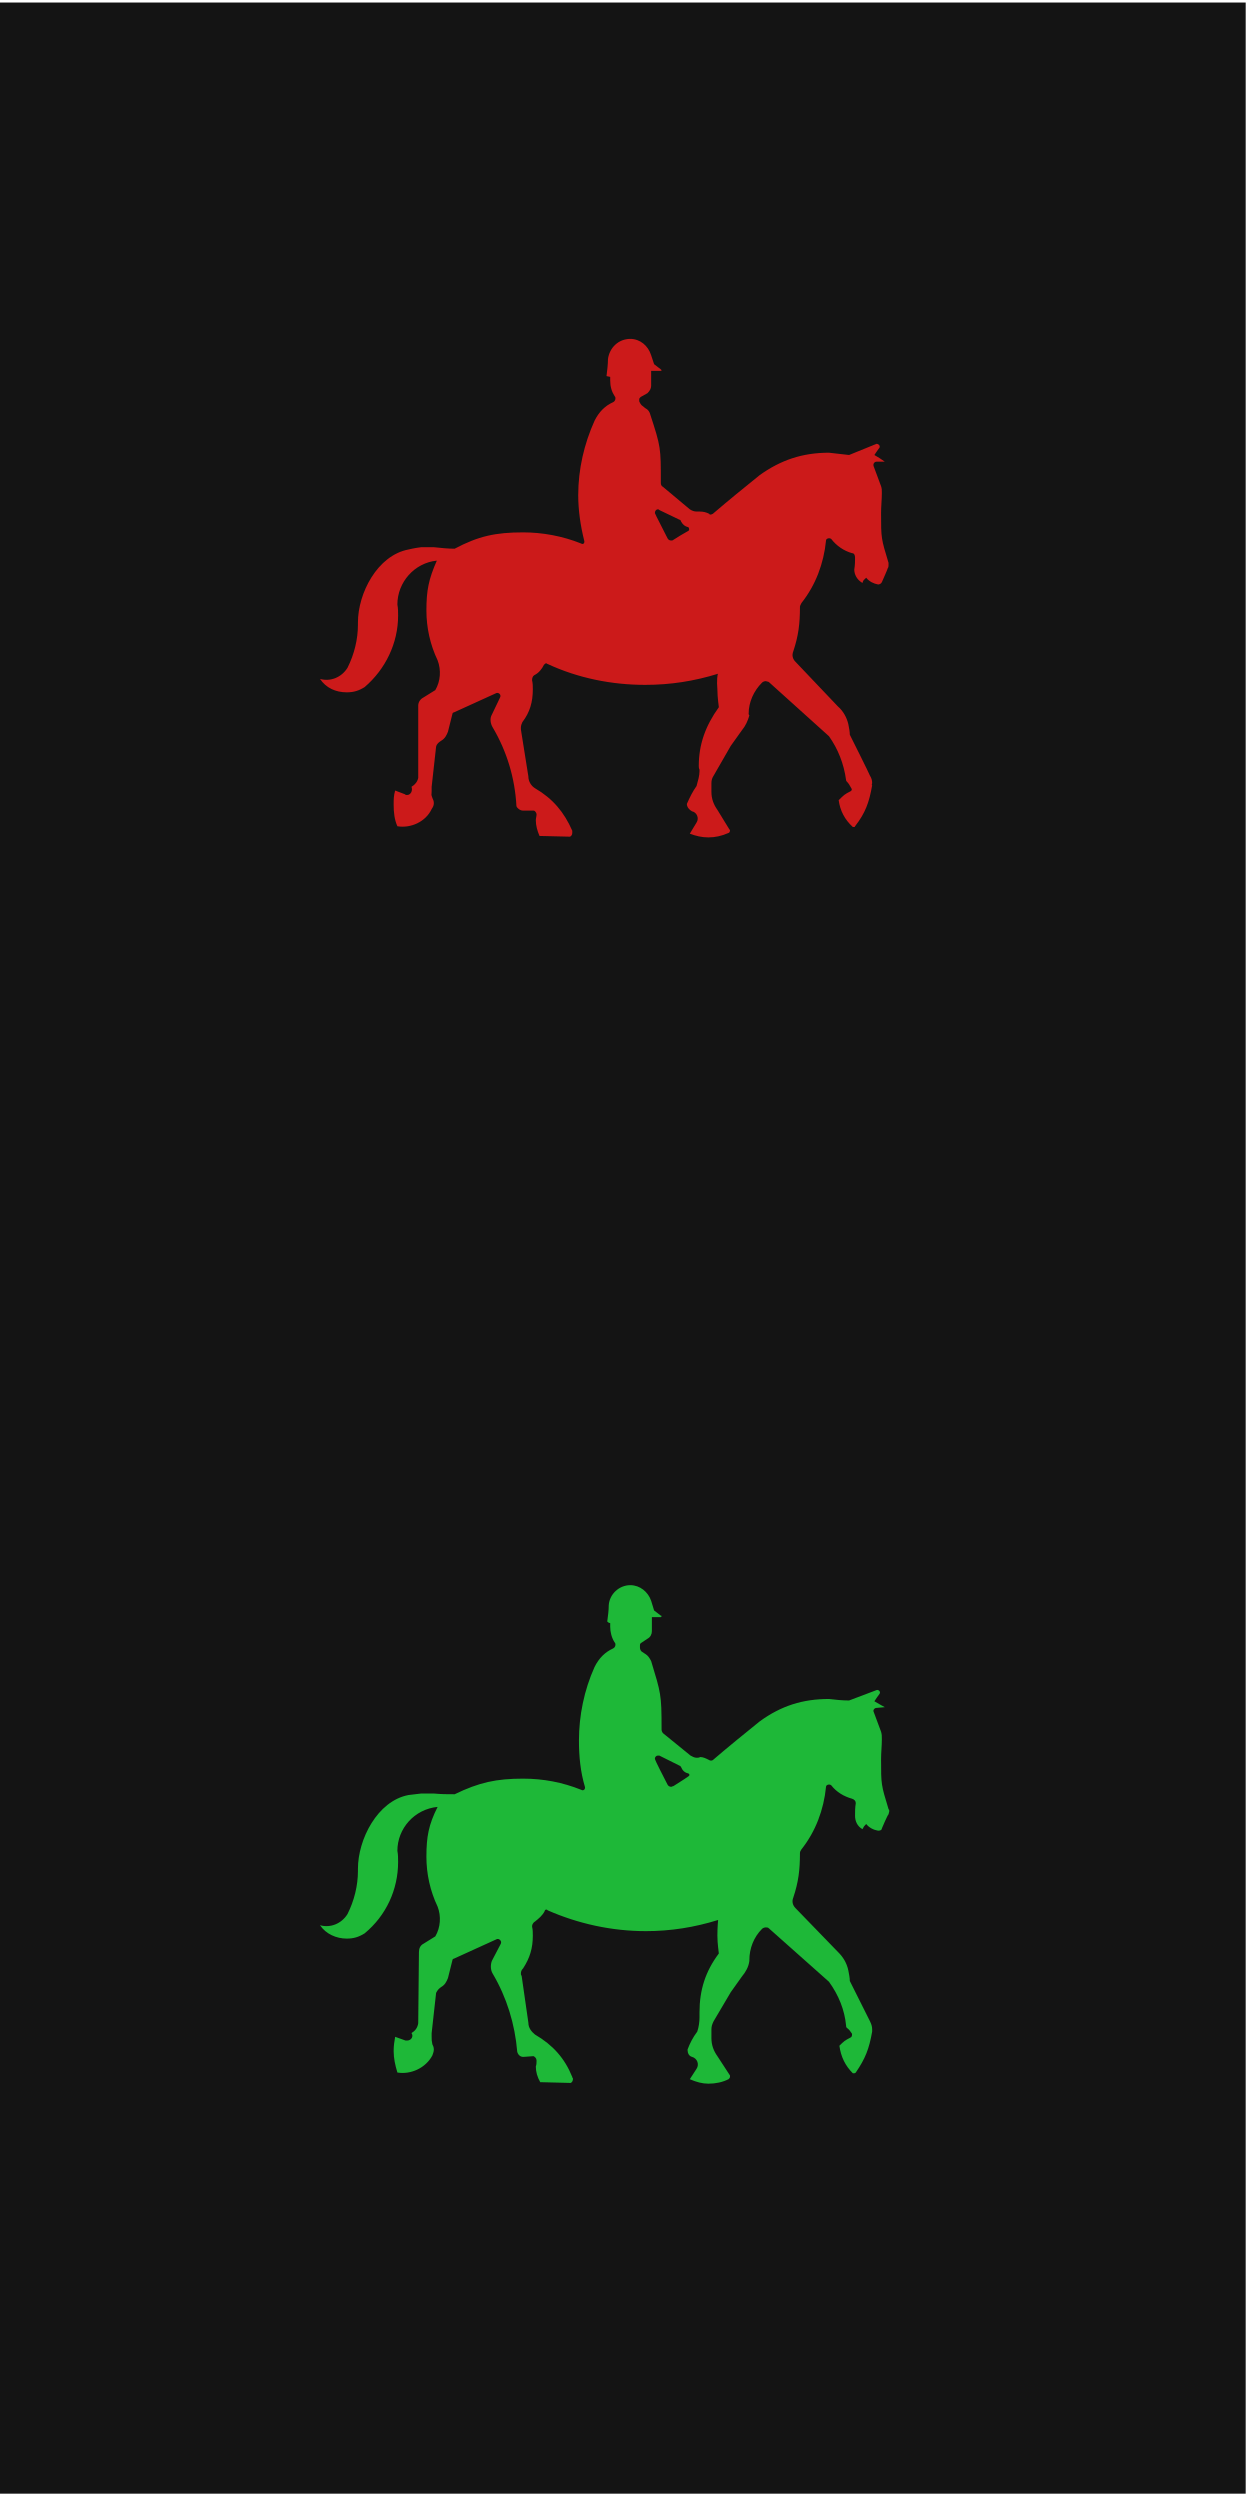
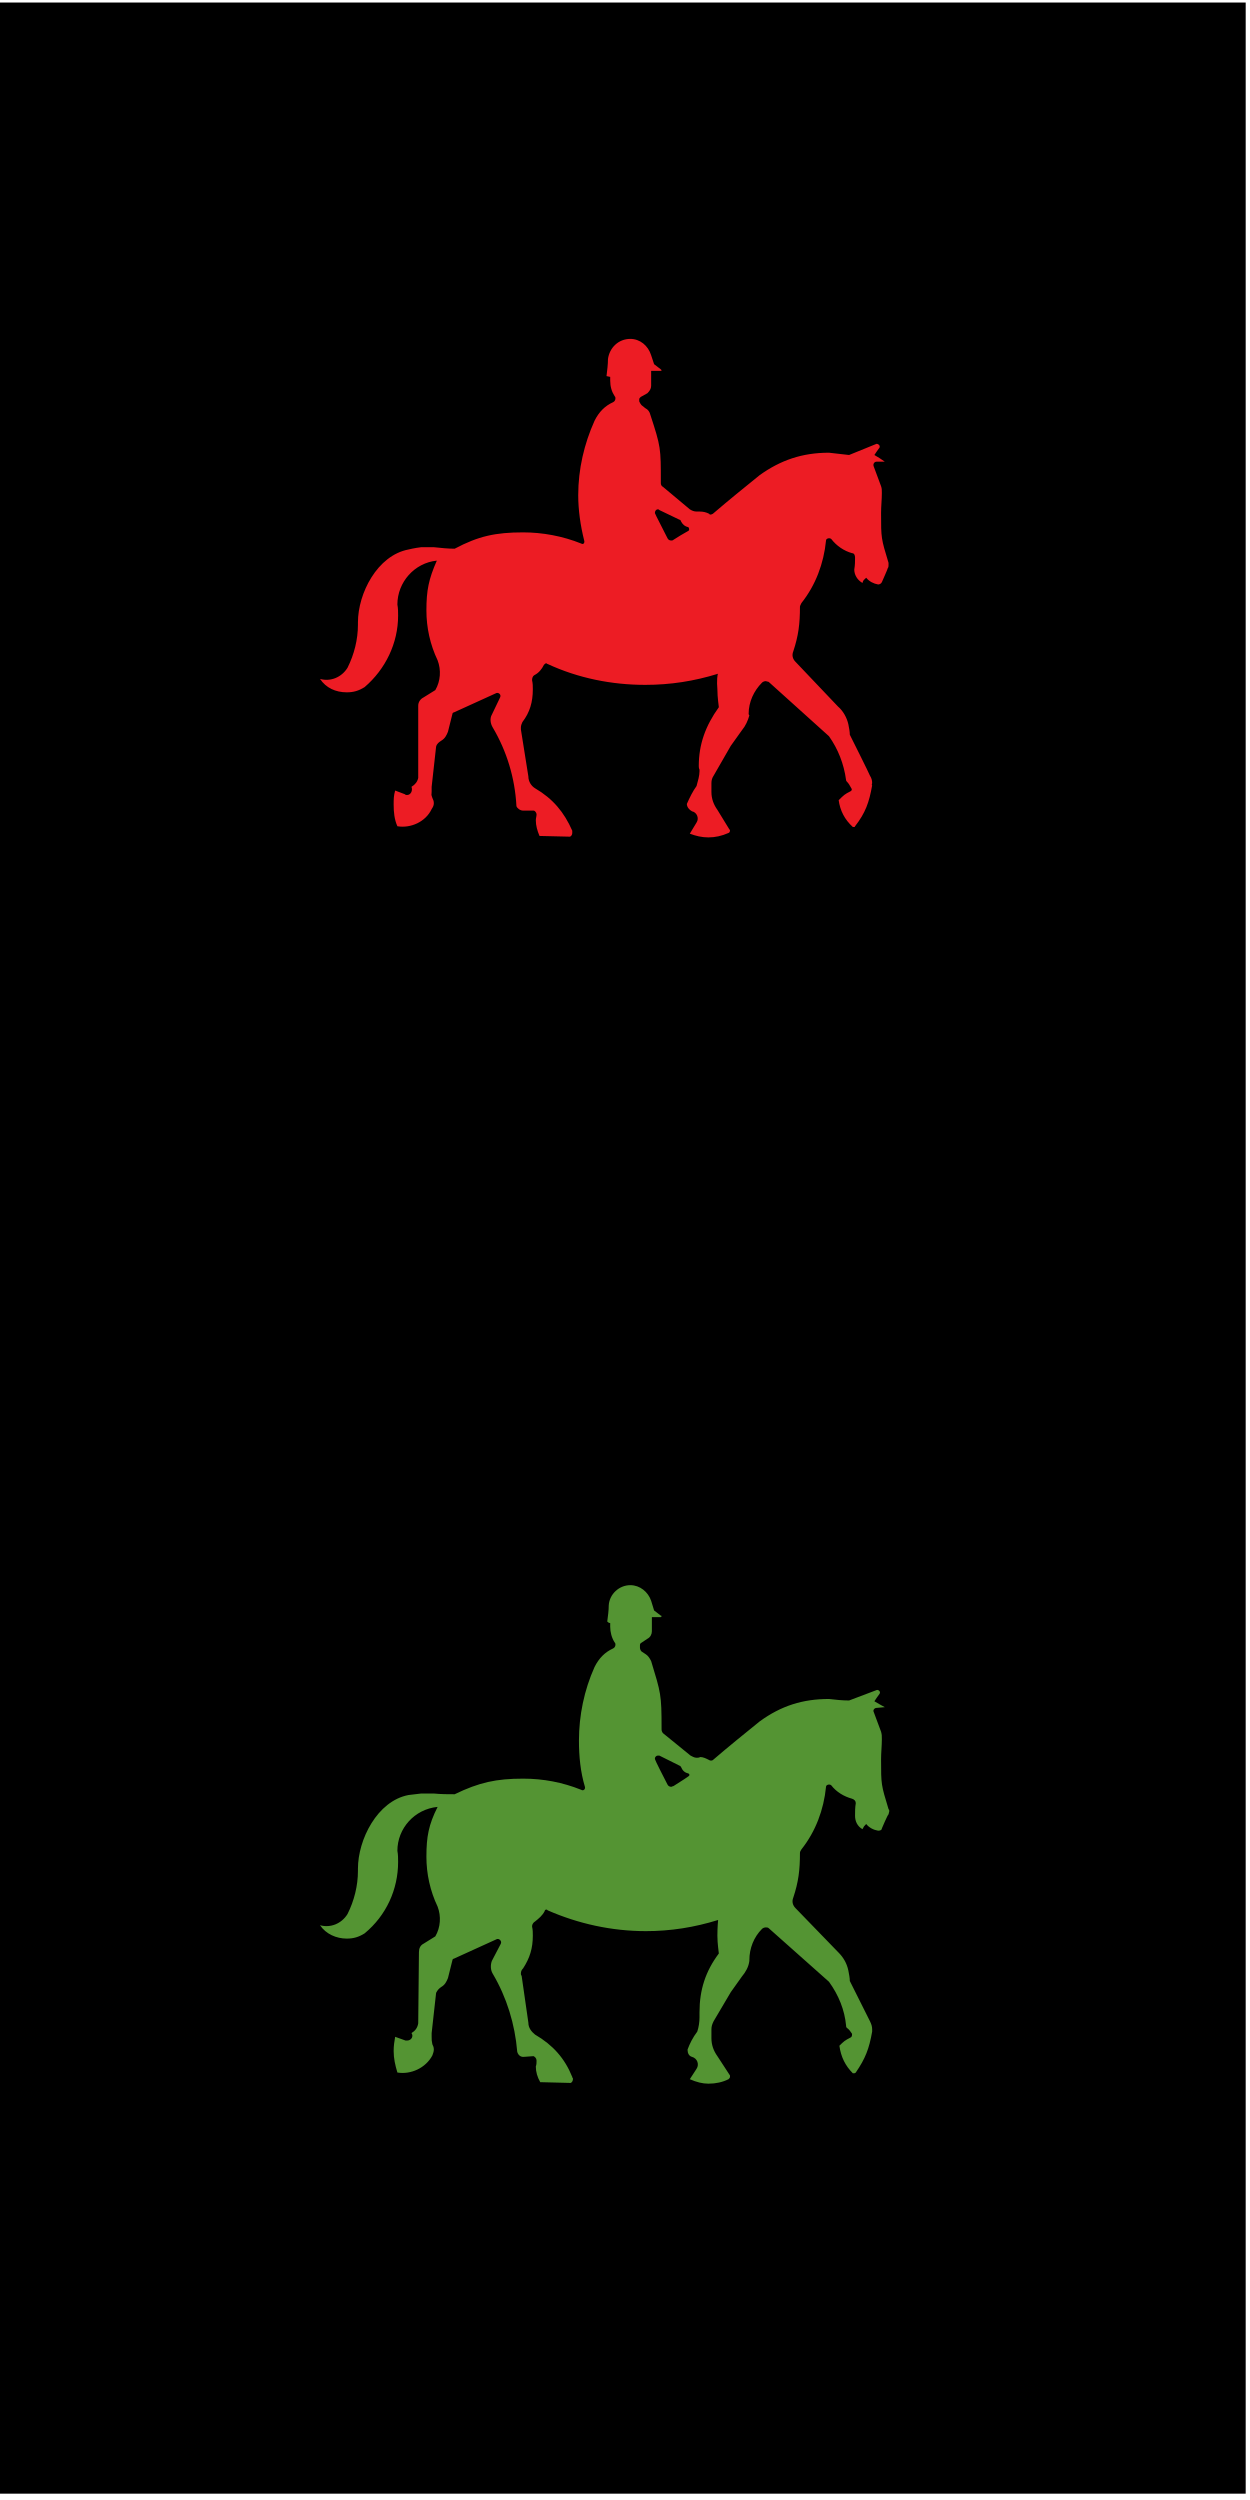
<svg xmlns="http://www.w3.org/2000/svg" viewBox="0 0 241.17 482.27" width="80" height="160" role="img" data-source="eps">
  <defs>
    <clipPath id="clip-0">
      <path clip-rule="nonzero" d="M 0 0.46 L 240.34 0.46 L 240.34 481.08 L 0 481.08 Z M 0 0.46 " />
    </clipPath>
  </defs>
  <g clip-path="url(#clip-0)">
-     <path fill-rule="evenodd" fill="#141414" d="M 0 481.08 L 240.34 481.08 L 240.34 0.46 L 0 0.46 L 0 481.08 " />
+     <path fill-rule="evenodd" fill="#000000" d="M 0 481.08 L 240.34 481.08 L 240.34 0.46 L 0 0.46 L 0 481.08 " />
  </g>
-   <path fill-rule="evenodd" fill="#141414" d="M 120.2 292.32 C 158.09 292.32 188.83 323.06 188.83 360.94 C 188.83 398.82 158.09 429.56 120.2 429.56 C 82.32 429.56 51.58 398.82 51.58 360.94 C 51.58 323.06 82.32 292.32 120.2 292.32 " />
-   <path fill-rule="evenodd" fill="#1EB838" d="M 169.42 353.17 C 169.85 353.17 170.14 353.03 170.14 352.74 C 170.14 352.74 171.29 350.02 171.43 350.02 C 171.43 349.87 171.57 349.58 171.57 349.44 C 171.57 349.15 171.57 349.15 171.43 349.01 C 169.99 344.28 169.99 344.28 169.99 339.39 C 169.99 338.1 170.14 336.81 170.14 335.52 C 170.14 334.8 170.14 334.66 169.99 334.08 L 168.55 330.21 C 168.41 329.92 168.7 329.48 169.13 329.48 L 170.71 329.34 C 170.14 329.05 169.42 328.62 168.7 328.2 C 168.99 327.76 169.27 327.34 169.7 326.76 C 169.99 326.32 169.42 325.9 169.13 326.04 L 163.82 328.05 C 162.53 328.05 161.23 327.91 159.94 327.76 C 154.91 327.76 150.75 329.05 146.59 332.07 C 143.57 334.51 140.56 336.95 137.54 339.54 C 137.4 339.68 136.97 339.68 136.82 339.54 C 136.25 339.25 135.68 338.96 135.11 338.96 C 134.82 339.1 134.67 339.1 134.39 339.1 C 133.95 339.1 133.52 338.82 133.23 338.68 L 127.93 334.37 C 127.79 334.23 127.64 333.94 127.64 333.65 L 127.64 333.36 C 127.64 326.9 127.5 326.61 125.63 320.45 C 125.34 319.87 125.05 319.44 124.62 319.15 L 123.76 318.58 C 123.62 318.43 123.47 318.15 123.47 317.86 L 123.47 317.43 C 123.47 317.29 123.47 317.14 123.62 317 L 124.91 316.14 C 125.48 315.85 125.77 315.27 125.77 314.7 L 125.77 311.97 L 127.5 311.97 L 127.64 311.83 C 127.64 311.68 127.64 311.68 127.5 311.68 L 126.2 310.68 L 125.63 308.82 C 125.05 307.1 123.47 305.8 121.61 305.8 C 119.46 305.8 117.59 307.52 117.45 309.68 C 117.45 310.68 117.3 311.68 117.16 312.83 C 117.73 313.12 117.02 312.98 117.73 313.12 L 117.73 313.84 C 117.73 314.84 118.02 315.99 118.59 316.85 C 118.74 317 118.74 317.14 118.74 317.29 C 118.74 317.57 118.59 317.86 118.31 318 C 116.72 318.72 115.57 319.87 114.71 321.59 C 112.71 326.04 111.7 330.93 111.7 335.8 C 111.7 338.82 111.99 341.84 112.85 344.7 C 112.99 345.14 112.56 345.57 112.13 345.28 C 108.54 343.84 104.81 343.13 100.93 343.13 C 95.77 343.13 92.46 343.84 87.72 346.14 C 86.43 346.14 85.14 346.14 83.7 346 L 81.26 346 C 80.11 346.14 78.82 346.29 78.82 346.29 C 72.79 347.43 69.06 354.89 69.06 360.5 L 69.06 360.93 C 69.06 363.79 68.34 366.67 67.05 369.25 C 65.9 371.12 63.75 371.98 61.74 371.41 C 62.89 373.12 64.9 373.99 66.91 373.99 C 68.2 373.99 69.2 373.7 70.35 372.98 C 74.52 369.54 76.81 364.51 76.81 359.2 C 76.81 358.48 76.81 357.77 76.67 357.05 C 76.67 352.74 79.97 349.01 84.43 348.58 C 82.7 352.02 82.27 354.32 82.27 358.2 C 82.27 361.5 82.99 364.8 84.43 367.82 C 85.14 369.68 85 371.83 83.99 373.56 L 81.69 374.99 C 81.12 375.28 80.83 375.86 80.83 376.57 C 80.83 376.57 80.83 376.86 80.69 390.35 C 80.54 391.21 80.11 391.79 79.39 392.22 C 79.83 392.8 79.39 393.66 78.54 393.66 L 78.25 393.66 L 76.24 392.94 C 76.09 393.8 75.95 394.66 75.95 395.67 C 75.95 397.1 76.24 398.39 76.67 399.83 C 79.25 400.26 82.13 398.97 83.42 396.53 C 83.56 396.1 83.7 395.81 83.7 395.38 C 83.7 394.95 83.56 394.66 83.42 394.38 C 83.28 393.51 83.28 393.8 83.28 392.94 L 83.28 392.22 L 84.14 384.46 C 84.43 383.89 84.71 383.61 85.14 383.32 C 85.86 382.89 86.14 382.32 86.43 381.6 L 87.29 378.15 C 87.29 378.01 87.44 377.86 87.58 377.86 L 95.77 374.13 C 96.19 373.85 96.91 374.42 96.62 374.99 L 94.9 378.29 C 94.62 379.02 94.62 380.02 95.05 380.74 C 97.77 385.33 99.35 390.5 99.79 395.81 C 99.93 396.38 100.36 396.81 100.93 396.81 C 100.93 396.81 101.22 396.81 102.94 396.67 C 103.23 396.81 103.52 397.1 103.52 397.53 C 103.52 397.96 103.52 398.25 103.38 398.68 C 103.38 399.68 103.66 400.69 104.23 401.69 L 110.12 401.84 C 110.41 401.69 110.55 401.4 110.55 400.98 C 110.55 400.98 110.41 400.83 110.41 400.69 C 108.97 397.1 106.68 394.52 103.23 392.51 C 102.52 391.93 101.94 391.21 101.94 390.21 L 100.64 381.17 C 100.5 381.02 100.5 380.88 100.5 380.74 C 100.5 380.3 100.64 380.02 100.93 379.73 C 102.23 377.72 102.8 375.86 102.8 373.41 C 102.8 372.84 102.8 372.27 102.66 371.7 L 102.66 371.55 C 102.66 371.26 102.94 370.83 103.23 370.69 C 103.95 370.11 104.66 369.54 105.09 368.68 C 105.09 368.54 105.24 368.39 105.38 368.39 C 105.53 368.39 105.53 368.39 105.67 368.54 C 111.56 371.12 118.02 372.55 124.62 372.55 C 129.36 372.55 133.95 371.83 138.55 370.4 C 138.55 370.4 138.41 371.83 138.41 373.41 C 138.41 374.99 138.69 376.71 138.69 376.86 C 136.11 380.3 134.96 383.89 134.96 388.2 L 134.96 389.2 C 134.96 390.06 134.82 391.07 134.53 391.93 C 133.66 393.08 133.09 394.23 132.66 395.38 L 132.66 395.52 C 132.66 396.1 132.95 396.67 133.52 396.81 C 134.53 397.1 134.96 398.25 134.39 399.11 L 133.09 401.12 C 134.39 401.69 135.54 401.98 136.68 401.98 C 138.12 401.98 139.41 401.69 140.56 401.12 C 140.7 400.98 140.84 400.83 140.84 400.69 L 140.84 400.4 L 138.41 396.67 C 137.69 395.67 137.26 394.52 137.26 393.22 L 137.26 391.5 C 137.26 390.93 137.4 390.5 137.69 389.92 L 140.99 384.33 C 141.7 383.32 142.43 382.32 143.14 381.31 C 143.86 380.45 144.44 379.45 144.58 378.29 L 144.58 378.15 C 144.58 375.86 145.44 373.7 147.02 372.12 C 147.16 371.98 147.45 371.83 147.74 371.83 C 147.88 371.83 148.17 371.83 148.31 371.98 L 159.94 382.32 L 159.94 382.32 C 161.81 384.9 162.96 387.77 163.24 390.78 C 163.24 390.93 163.24 391.07 163.39 391.21 C 163.82 391.5 164.1 391.93 164.39 392.36 C 164.39 392.65 164.39 392.94 164.1 393.08 C 162.96 393.66 162.82 393.8 161.95 394.66 C 162.24 396.81 163.1 398.54 164.54 399.97 L 164.82 399.97 C 164.82 399.97 164.97 399.97 165.11 399.83 C 166.98 397.1 167.69 395.23 168.27 391.93 L 168.27 391.5 C 168.27 390.93 168.12 390.5 167.84 389.92 C 166.54 387.34 165.25 384.75 163.96 382.17 C 163.96 381.6 163.82 380.88 163.68 380.16 C 163.39 378.73 162.67 377.57 161.81 376.71 L 153.48 368.11 C 152.91 367.53 152.76 366.81 153.05 366.09 C 154.05 363.08 154.34 360.78 154.34 357.48 C 154.34 357.19 154.48 357.05 154.63 356.77 C 157.36 353.32 158.93 349.15 159.37 344.7 C 159.37 344.28 160.09 344.13 160.38 344.42 C 161.38 345.71 162.82 346.57 164.39 347 C 164.82 347.14 165.11 347.43 165.11 347.86 C 164.97 348.72 164.97 349.44 164.97 350.3 C 164.97 351.31 165.39 352.31 166.4 352.88 C 166.69 352.31 166.69 352.31 167.12 351.88 C 167.69 352.6 168.55 353.03 169.42 353.17 M 127.21 338.68 L 126.92 338.68 C 126.63 338.68 126.35 338.96 126.35 339.25 C 126.35 339.39 126.35 339.54 128.79 344.28 C 128.93 344.56 129.21 344.7 129.5 344.7 C 129.65 344.7 129.79 344.56 129.94 344.56 C 130.8 343.99 131.8 343.41 132.8 342.7 C 133.09 342.55 133.09 342.27 132.8 342.12 C 132.09 341.98 131.66 341.54 131.37 340.83 L 131.22 340.68 L 127.21 338.68 " />
-   <path fill-rule="evenodd" fill="#141414" d="M 120.2 52.01 C 158.09 52.01 188.83 82.75 188.83 120.63 C 188.83 158.5 158.09 189.25 120.2 189.25 C 82.32 189.25 51.58 158.5 51.58 120.63 C 51.58 82.75 82.32 52.01 120.2 52.01 " />
-   <path fill-rule="evenodd" fill="#CC1A1A" d="M 169.42 112.73 C 169.7 112.73 169.99 112.58 170.14 112.29 C 170.14 112.29 171.29 109.71 171.29 109.57 C 171.43 109.43 171.43 109.14 171.43 108.99 L 171.43 108.56 C 169.99 103.82 169.99 103.82 169.99 98.95 C 169.99 97.65 170.14 96.36 170.14 95.06 C 170.14 94.49 170.14 94.2 169.99 93.77 L 168.55 89.9 C 168.41 89.47 168.7 89.04 169.13 89.04 L 170.71 89.04 C 170.14 88.61 169.42 88.18 168.7 87.75 C 168.99 87.31 169.27 86.89 169.7 86.31 C 169.85 85.88 169.42 85.59 169.13 85.59 L 163.82 87.75 C 162.53 87.6 161.23 87.46 159.94 87.31 C 154.77 87.31 150.61 88.75 146.59 91.62 C 143.57 94.06 140.56 96.5 137.54 99.09 C 137.26 99.23 136.97 99.37 136.82 99.09 C 136.25 98.8 135.68 98.66 134.96 98.66 L 134.39 98.66 C 133.95 98.66 133.52 98.51 133.09 98.23 L 127.93 93.91 C 127.64 93.77 127.5 93.49 127.5 93.2 L 127.5 92.91 C 127.5 86.45 127.5 86.17 125.48 80 C 125.34 79.42 125.05 78.99 124.48 78.7 L 123.76 78.12 C 123.62 77.98 123.47 77.7 123.33 77.41 L 123.33 76.98 C 123.33 76.83 123.47 76.69 123.62 76.55 L 124.91 75.83 C 125.34 75.4 125.63 74.97 125.63 74.4 L 125.63 71.52 L 127.5 71.52 C 127.5 71.52 127.64 71.52 127.64 71.38 L 127.5 71.23 L 126.2 70.23 L 125.63 68.51 C 125.05 66.64 123.47 65.35 121.61 65.35 C 119.31 65.35 117.59 67.07 117.3 69.23 C 117.3 70.23 117.16 71.38 117.02 72.53 L 117.73 72.68 L 117.73 73.39 C 117.73 74.54 118.02 75.54 118.59 76.41 C 118.74 76.55 118.74 76.69 118.74 76.83 C 118.74 77.12 118.59 77.41 118.31 77.55 C 116.72 78.27 115.57 79.42 114.71 81.14 C 112.71 85.59 111.56 90.47 111.56 95.5 C 111.56 98.37 111.99 101.38 112.71 104.25 C 112.85 104.68 112.56 105.11 112.13 104.83 C 108.54 103.39 104.66 102.68 100.93 102.68 C 95.62 102.68 92.32 103.39 87.72 105.83 C 86.43 105.83 85.14 105.69 83.7 105.54 L 81.26 105.54 C 79.97 105.69 78.82 105.98 78.82 105.98 C 72.79 107.12 69.06 114.45 69.06 120.04 L 69.06 120.48 C 69.06 123.34 68.34 126.22 67.05 128.8 C 65.9 130.66 63.75 131.53 61.74 130.95 C 62.89 132.68 64.75 133.54 66.91 133.54 C 68.2 133.54 69.2 133.25 70.35 132.53 C 74.37 129.09 76.81 124.06 76.81 118.75 C 76.81 118.04 76.81 117.32 76.67 116.6 C 76.67 112.29 79.97 108.56 84.28 108.13 C 82.7 111.72 82.27 113.87 82.27 117.75 C 82.27 121.05 82.99 124.35 84.43 127.36 C 85.14 129.23 85 131.38 83.99 133.11 L 81.69 134.54 C 81.12 134.83 80.69 135.41 80.69 136.12 L 80.69 150.05 C 80.54 150.77 80.11 151.34 79.39 151.77 C 79.68 152.49 79.25 153.35 78.54 153.35 C 78.39 153.35 78.25 153.35 78.11 153.2 L 76.24 152.49 C 75.95 153.49 75.95 154.21 75.95 155.21 C 75.95 156.65 76.09 158.09 76.67 159.38 C 79.25 159.81 82.13 158.52 83.28 156.07 C 83.56 155.64 83.7 155.36 83.7 154.92 C 83.7 154.5 83.56 154.21 83.42 153.92 C 83.13 153.06 83.28 153.49 83.28 152.63 L 83.28 151.77 L 84.14 144.02 C 84.28 143.44 84.71 143.15 85.14 142.87 C 85.86 142.44 86.14 141.86 86.43 141.14 L 87.29 137.7 C 87.29 137.56 87.44 137.41 87.58 137.41 L 95.77 133.68 C 96.19 133.54 96.77 133.97 96.48 134.54 L 94.9 137.84 C 94.47 138.56 94.62 139.57 95.05 140.29 C 97.77 144.88 99.35 150.05 99.64 155.5 C 99.79 155.93 100.36 156.36 100.93 156.36 L 102.94 156.36 C 103.23 156.36 103.52 156.79 103.52 157.08 C 103.52 157.51 103.38 157.8 103.38 158.23 C 103.38 159.24 103.66 160.24 104.09 161.25 L 109.98 161.39 C 110.27 161.25 110.41 160.96 110.41 160.67 L 110.41 160.24 C 108.83 156.65 106.68 154.07 103.23 152.05 C 102.52 151.62 101.94 150.77 101.94 149.76 L 100.5 140.71 L 100.5 140.29 C 100.5 140 100.64 139.57 100.79 139.28 C 102.23 137.41 102.8 135.41 102.8 132.97 C 102.8 132.39 102.8 131.82 102.66 131.24 L 102.66 131.1 C 102.66 130.81 102.8 130.38 103.09 130.23 C 103.95 129.8 104.52 129.09 104.95 128.23 C 105.09 128.08 105.24 127.94 105.38 127.94 C 105.53 127.94 105.53 128.08 105.67 128.08 C 111.56 130.81 118.02 132.1 124.48 132.1 C 129.36 132.1 133.95 131.38 138.55 129.95 C 138.41 129.95 138.26 131.38 138.41 132.97 C 138.41 134.54 138.69 136.27 138.69 136.41 C 136.11 140 134.82 143.58 134.82 147.75 C 134.82 147.89 134.82 148.18 134.96 148.47 L 134.96 148.76 C 134.96 149.61 134.67 150.62 134.39 151.62 C 133.66 152.63 133.09 153.78 132.52 155.07 C 132.52 155.64 132.95 156.21 133.52 156.5 C 134.39 156.65 134.96 157.8 134.39 158.66 L 133.09 160.81 C 134.25 161.25 135.39 161.53 136.68 161.53 C 137.97 161.53 139.27 161.25 140.56 160.67 C 140.7 160.67 140.84 160.38 140.84 160.24 C 140.84 160.09 140.84 160.09 140.7 159.95 L 138.41 156.21 C 137.69 155.21 137.26 154.07 137.26 152.77 L 137.26 151.05 C 137.26 150.48 137.4 150.05 137.69 149.61 L 140.99 143.87 C 141.7 142.87 142.43 141.86 143.14 140.86 C 143.86 140 144.29 139 144.58 137.99 C 144.44 137.84 144.44 137.7 144.44 137.7 C 144.44 135.41 145.44 133.25 147.02 131.67 C 147.16 131.53 147.45 131.38 147.74 131.38 C 147.88 131.38 148.17 131.53 148.31 131.53 L 159.94 142.01 L 159.94 142.01 C 161.67 144.45 162.82 147.32 163.24 150.48 C 163.24 150.48 163.24 150.62 163.39 150.77 C 163.68 151.05 163.96 151.48 164.25 152.05 C 164.39 152.2 164.39 152.49 164.1 152.63 C 162.96 153.2 162.82 153.35 161.81 154.35 C 162.09 156.36 162.96 158.09 164.54 159.52 L 164.82 159.52 C 164.82 159.52 164.97 159.52 164.97 159.38 C 166.98 156.79 167.69 154.79 168.27 151.48 C 168.12 151.48 168.27 151.05 168.27 151.05 C 168.27 150.48 168.12 150.05 167.84 149.61 C 167.84 149.47 163.96 141.72 163.96 141.72 C 163.96 141.14 163.82 140.43 163.68 139.71 C 163.39 138.42 162.67 137.12 161.67 136.27 L 153.48 127.65 C 152.91 127.08 152.76 126.36 153.05 125.64 C 154.05 122.63 154.34 120.33 154.34 117.03 C 154.34 116.88 154.48 116.6 154.63 116.31 C 157.36 112.87 158.93 108.7 159.37 104.25 C 159.37 103.82 160.09 103.68 160.38 103.96 C 161.38 105.26 162.82 106.26 164.39 106.69 C 164.82 106.69 164.97 107.12 164.97 107.55 C 164.97 108.27 164.97 108.99 164.82 109.85 C 164.82 110.86 165.39 111.86 166.4 112.44 C 166.54 111.86 166.69 111.86 167.12 111.43 C 167.69 112.15 168.55 112.58 169.42 112.73 M 127.21 98.37 C 127.06 98.23 127.06 98.23 126.92 98.23 C 126.63 98.23 126.35 98.51 126.35 98.95 C 126.35 98.95 126.35 99.09 128.79 103.82 C 128.93 104.11 129.21 104.25 129.5 104.25 C 129.65 104.25 129.79 104.25 129.94 104.11 C 130.8 103.54 131.8 102.96 132.8 102.39 C 133.09 102.25 132.95 101.81 132.8 101.67 C 132.09 101.53 131.66 101.09 131.37 100.52 C 131.37 100.38 131.22 100.23 131.08 100.23 L 127.21 98.37 " />
+   <path fill-rule="evenodd" fill="#000000" d="M 120.2 292.32 C 158.09 292.32 188.83 323.06 188.83 360.94 C 188.83 398.82 158.09 429.56 120.2 429.56 C 82.32 429.56 51.58 398.82 51.58 360.94 C 51.58 323.06 82.32 292.32 120.2 292.32 " />
+   <path fill-rule="evenodd" fill="#549433" d="M 169.42 353.17 C 169.85 353.17 170.14 353.03 170.14 352.74 C 170.14 352.74 171.29 350.02 171.43 350.02 C 171.43 349.87 171.57 349.58 171.57 349.44 C 171.57 349.15 171.57 349.15 171.43 349.01 C 169.99 344.28 169.99 344.28 169.99 339.39 C 169.99 338.1 170.14 336.81 170.14 335.52 C 170.14 334.8 170.14 334.66 169.99 334.08 L 168.55 330.21 C 168.41 329.92 168.7 329.48 169.13 329.48 L 170.71 329.34 C 170.14 329.05 169.42 328.62 168.7 328.2 C 168.99 327.76 169.27 327.34 169.7 326.76 C 169.99 326.32 169.42 325.9 169.13 326.04 L 163.82 328.05 C 162.53 328.05 161.23 327.91 159.94 327.76 C 154.91 327.76 150.75 329.05 146.59 332.07 C 143.57 334.51 140.56 336.95 137.54 339.54 C 137.4 339.68 136.97 339.68 136.82 339.54 C 136.25 339.25 135.68 338.96 135.11 338.96 C 134.82 339.1 134.67 339.1 134.39 339.1 C 133.95 339.1 133.52 338.82 133.23 338.68 L 127.93 334.37 C 127.79 334.23 127.64 333.94 127.64 333.65 L 127.64 333.36 C 127.64 326.9 127.5 326.61 125.63 320.45 C 125.34 319.87 125.05 319.44 124.62 319.15 L 123.76 318.58 C 123.62 318.43 123.47 318.15 123.47 317.86 L 123.47 317.43 C 123.47 317.29 123.47 317.14 123.62 317 L 124.91 316.14 C 125.48 315.85 125.77 315.27 125.77 314.7 L 125.77 311.97 L 127.5 311.97 L 127.64 311.83 C 127.64 311.68 127.64 311.68 127.5 311.68 L 126.2 310.68 L 125.63 308.82 C 125.05 307.1 123.47 305.8 121.61 305.8 C 119.46 305.8 117.59 307.52 117.45 309.68 C 117.45 310.68 117.3 311.68 117.16 312.83 C 117.73 313.12 117.02 312.98 117.73 313.12 L 117.73 313.84 C 117.73 314.84 118.02 315.99 118.59 316.85 C 118.74 317 118.74 317.14 118.74 317.29 C 118.74 317.57 118.59 317.86 118.31 318 C 116.72 318.72 115.57 319.87 114.71 321.59 C 112.71 326.04 111.7 330.93 111.7 335.8 C 111.7 338.82 111.99 341.84 112.85 344.7 C 112.99 345.14 112.56 345.57 112.13 345.28 C 108.54 343.84 104.81 343.13 100.93 343.13 C 95.77 343.13 92.46 343.84 87.72 346.14 C 86.43 346.14 85.14 346.14 83.7 346 L 81.26 346 C 80.11 346.14 78.82 346.29 78.82 346.29 C 72.79 347.43 69.06 354.89 69.06 360.5 L 69.06 360.93 C 69.06 363.79 68.34 366.67 67.05 369.25 C 65.9 371.12 63.75 371.98 61.74 371.41 C 62.89 373.12 64.9 373.99 66.91 373.99 C 68.2 373.99 69.2 373.7 70.35 372.98 C 74.52 369.54 76.81 364.51 76.81 359.2 C 76.81 358.48 76.81 357.77 76.67 357.05 C 76.67 352.74 79.97 349.01 84.43 348.58 C 82.7 352.02 82.27 354.32 82.27 358.2 C 82.27 361.5 82.99 364.8 84.43 367.82 C 85.14 369.68 85 371.83 83.99 373.56 L 81.69 374.99 C 81.12 375.28 80.83 375.86 80.83 376.57 C 80.83 376.57 80.83 376.86 80.69 390.35 C 80.54 391.21 80.11 391.79 79.39 392.22 C 79.83 392.8 79.39 393.66 78.54 393.66 L 78.25 393.66 L 76.24 392.94 C 76.09 393.8 75.95 394.66 75.95 395.67 C 75.95 397.1 76.24 398.39 76.67 399.83 C 79.25 400.26 82.13 398.97 83.42 396.53 C 83.56 396.1 83.7 395.81 83.7 395.38 C 83.7 394.95 83.56 394.66 83.42 394.38 C 83.28 393.51 83.28 393.8 83.28 392.94 L 83.28 392.22 L 84.14 384.46 C 84.43 383.89 84.71 383.61 85.14 383.32 C 85.86 382.89 86.14 382.32 86.43 381.6 L 87.29 378.15 C 87.29 378.01 87.44 377.86 87.58 377.86 L 95.77 374.13 C 96.19 373.85 96.91 374.42 96.62 374.99 L 94.9 378.29 C 94.62 379.02 94.62 380.02 95.05 380.74 C 97.77 385.33 99.35 390.5 99.79 395.81 C 99.93 396.38 100.36 396.81 100.93 396.81 C 100.93 396.81 101.22 396.81 102.94 396.67 C 103.23 396.81 103.52 397.1 103.52 397.53 C 103.52 397.96 103.52 398.25 103.38 398.68 C 103.38 399.68 103.66 400.69 104.23 401.69 L 110.12 401.84 C 110.41 401.69 110.55 401.4 110.55 400.98 C 110.55 400.98 110.41 400.83 110.41 400.69 C 108.97 397.1 106.68 394.52 103.23 392.51 C 102.52 391.93 101.94 391.21 101.94 390.21 L 100.64 381.17 C 100.5 381.02 100.5 380.88 100.5 380.74 C 100.5 380.3 100.64 380.02 100.93 379.73 C 102.23 377.72 102.8 375.86 102.8 373.41 C 102.8 372.84 102.8 372.27 102.66 371.7 L 102.66 371.55 C 102.66 371.26 102.94 370.83 103.23 370.69 C 103.95 370.11 104.66 369.54 105.09 368.68 C 105.09 368.54 105.24 368.39 105.38 368.39 C 105.53 368.39 105.53 368.39 105.67 368.54 C 111.56 371.12 118.02 372.55 124.62 372.55 C 129.36 372.55 133.95 371.83 138.55 370.4 C 138.55 370.4 138.41 371.83 138.41 373.41 C 138.41 374.99 138.69 376.71 138.69 376.86 C 136.11 380.3 134.96 383.89 134.96 388.2 L 134.96 389.2 C 134.96 390.06 134.82 391.07 134.53 391.93 C 133.66 393.08 133.09 394.23 132.66 395.38 L 132.66 395.52 C 132.66 396.1 132.95 396.67 133.52 396.81 C 134.53 397.1 134.96 398.25 134.39 399.11 L 133.09 401.12 C 134.39 401.69 135.54 401.98 136.68 401.98 C 138.12 401.98 139.41 401.69 140.56 401.12 C 140.7 400.98 140.84 400.83 140.84 400.69 L 140.84 400.4 L 138.41 396.67 C 137.69 395.67 137.26 394.52 137.26 393.22 L 137.26 391.5 C 137.26 390.93 137.4 390.5 137.69 389.92 L 140.99 384.33 C 141.7 383.32 142.43 382.32 143.14 381.31 C 143.86 380.45 144.44 379.45 144.58 378.29 L 144.58 378.15 C 144.58 375.86 145.44 373.7 147.02 372.12 C 147.16 371.98 147.45 371.83 147.74 371.83 C 147.88 371.83 148.17 371.83 148.31 371.98 L 159.94 382.32 L 159.94 382.32 C 161.81 384.9 162.96 387.77 163.24 390.78 C 163.24 390.93 163.24 391.07 163.39 391.21 C 163.82 391.5 164.1 391.93 164.39 392.36 C 164.39 392.65 164.39 392.94 164.1 393.08 C 162.96 393.66 162.82 393.8 161.95 394.66 C 162.24 396.81 163.1 398.54 164.54 399.97 L 164.82 399.97 C 164.82 399.97 164.97 399.97 165.11 399.83 C 166.98 397.1 167.69 395.23 168.27 391.93 L 168.27 391.5 C 168.27 390.93 168.12 390.5 167.84 389.92 C 166.54 387.34 165.25 384.75 163.96 382.17 C 163.96 381.6 163.82 380.88 163.68 380.16 C 163.39 378.73 162.67 377.57 161.81 376.71 L 153.48 368.11 C 152.91 367.53 152.76 366.81 153.05 366.09 C 154.05 363.08 154.34 360.78 154.34 357.48 C 154.34 357.19 154.48 357.05 154.63 356.77 C 157.36 353.32 158.93 349.15 159.37 344.7 C 159.37 344.28 160.09 344.13 160.38 344.42 C 161.38 345.71 162.82 346.57 164.39 347 C 164.82 347.14 165.11 347.43 165.11 347.86 C 164.97 348.72 164.97 349.44 164.97 350.3 C 164.97 351.31 165.39 352.31 166.4 352.88 C 166.69 352.31 166.69 352.31 167.12 351.88 C 167.69 352.6 168.55 353.03 169.42 353.17 M 127.21 338.68 L 126.92 338.68 C 126.63 338.68 126.35 338.96 126.35 339.25 C 126.35 339.39 126.35 339.54 128.79 344.28 C 128.93 344.56 129.21 344.7 129.5 344.7 C 129.65 344.7 129.79 344.56 129.94 344.56 C 130.8 343.99 131.8 343.41 132.8 342.7 C 133.09 342.55 133.09 342.27 132.8 342.12 C 132.09 341.98 131.66 341.54 131.37 340.83 L 131.22 340.68 L 127.21 338.68 " />
+   <path fill-rule="evenodd" fill="#000000" d="M 120.2 52.01 C 158.09 52.01 188.83 82.75 188.83 120.63 C 188.83 158.5 158.09 189.25 120.2 189.25 C 82.32 189.25 51.58 158.5 51.58 120.63 C 51.58 82.75 82.32 52.01 120.2 52.01 " />
+   <path fill-rule="evenodd" fill="#ED1C24" d="M 169.42 112.73 C 169.7 112.73 169.99 112.58 170.14 112.29 C 170.14 112.29 171.29 109.71 171.29 109.57 C 171.43 109.43 171.43 109.14 171.43 108.99 L 171.43 108.56 C 169.99 103.82 169.99 103.82 169.99 98.95 C 169.99 97.65 170.14 96.36 170.14 95.06 C 170.14 94.49 170.14 94.2 169.99 93.77 L 168.55 89.9 C 168.41 89.47 168.7 89.04 169.13 89.04 L 170.71 89.04 C 170.14 88.61 169.42 88.18 168.7 87.75 C 168.99 87.31 169.27 86.89 169.7 86.31 C 169.85 85.88 169.42 85.59 169.13 85.59 L 163.82 87.75 C 162.53 87.6 161.23 87.46 159.94 87.31 C 154.77 87.31 150.61 88.75 146.59 91.62 C 143.57 94.06 140.56 96.5 137.54 99.09 C 137.26 99.23 136.97 99.37 136.82 99.09 C 136.25 98.8 135.68 98.66 134.96 98.66 L 134.39 98.66 C 133.95 98.66 133.52 98.51 133.09 98.23 L 127.93 93.91 C 127.64 93.77 127.5 93.49 127.5 93.2 L 127.5 92.91 C 127.5 86.45 127.5 86.17 125.48 80 C 125.34 79.42 125.05 78.99 124.48 78.7 L 123.76 78.12 C 123.62 77.98 123.47 77.7 123.33 77.41 L 123.33 76.98 C 123.33 76.83 123.47 76.69 123.62 76.55 L 124.91 75.83 C 125.34 75.4 125.63 74.97 125.63 74.4 L 125.63 71.52 L 127.5 71.52 C 127.5 71.52 127.64 71.52 127.64 71.38 L 127.5 71.23 L 126.2 70.23 L 125.63 68.51 C 125.05 66.64 123.47 65.35 121.61 65.35 C 119.31 65.35 117.59 67.07 117.3 69.23 C 117.3 70.23 117.16 71.38 117.02 72.53 L 117.73 72.68 L 117.73 73.39 C 117.73 74.54 118.02 75.54 118.59 76.41 C 118.74 76.55 118.74 76.69 118.74 76.83 C 118.74 77.12 118.59 77.41 118.31 77.55 C 116.72 78.27 115.57 79.42 114.71 81.14 C 112.71 85.59 111.56 90.47 111.56 95.5 C 111.56 98.37 111.99 101.38 112.71 104.25 C 112.85 104.68 112.56 105.11 112.13 104.83 C 108.54 103.39 104.66 102.68 100.93 102.68 C 95.62 102.68 92.32 103.39 87.72 105.83 C 86.43 105.83 85.14 105.69 83.7 105.54 L 81.26 105.54 C 79.97 105.69 78.82 105.98 78.82 105.98 C 72.79 107.12 69.06 114.45 69.06 120.04 L 69.06 120.48 C 69.06 123.34 68.34 126.22 67.05 128.8 C 65.9 130.66 63.75 131.53 61.74 130.95 C 62.89 132.68 64.75 133.54 66.91 133.54 C 68.2 133.54 69.2 133.25 70.35 132.53 C 74.37 129.09 76.81 124.06 76.81 118.75 C 76.81 118.04 76.81 117.32 76.67 116.6 C 76.67 112.29 79.97 108.56 84.28 108.13 C 82.7 111.72 82.27 113.87 82.27 117.75 C 82.27 121.05 82.99 124.35 84.43 127.36 C 85.14 129.23 85 131.38 83.99 133.11 L 81.69 134.54 C 81.12 134.83 80.69 135.41 80.69 136.12 L 80.69 150.05 C 80.54 150.77 80.11 151.34 79.39 151.77 C 79.68 152.49 79.25 153.35 78.54 153.35 C 78.39 153.35 78.25 153.35 78.11 153.2 L 76.24 152.49 C 75.95 153.49 75.95 154.21 75.95 155.21 C 75.95 156.65 76.09 158.09 76.67 159.38 C 79.25 159.81 82.13 158.52 83.28 156.07 C 83.56 155.64 83.7 155.36 83.7 154.92 C 83.7 154.5 83.56 154.21 83.42 153.92 C 83.13 153.06 83.28 153.49 83.28 152.63 L 83.28 151.77 L 84.14 144.02 C 84.28 143.44 84.71 143.15 85.14 142.87 C 85.86 142.44 86.14 141.86 86.43 141.14 L 87.29 137.7 C 87.29 137.56 87.44 137.41 87.58 137.41 L 95.77 133.68 C 96.19 133.54 96.77 133.97 96.48 134.54 L 94.9 137.84 C 94.47 138.56 94.62 139.57 95.05 140.29 C 97.77 144.88 99.35 150.05 99.64 155.5 C 99.79 155.93 100.36 156.36 100.93 156.36 L 102.94 156.36 C 103.23 156.36 103.52 156.79 103.52 157.08 C 103.52 157.51 103.38 157.8 103.38 158.23 C 103.38 159.24 103.66 160.24 104.09 161.25 L 109.98 161.39 C 110.27 161.25 110.41 160.96 110.41 160.67 L 110.41 160.24 C 108.83 156.65 106.68 154.07 103.23 152.05 C 102.52 151.62 101.94 150.77 101.94 149.76 L 100.5 140.71 L 100.5 140.29 C 100.5 140 100.64 139.57 100.79 139.28 C 102.23 137.41 102.8 135.41 102.8 132.97 C 102.8 132.39 102.8 131.82 102.66 131.24 L 102.66 131.1 C 102.66 130.81 102.8 130.38 103.09 130.23 C 103.95 129.8 104.52 129.09 104.95 128.23 C 105.09 128.08 105.24 127.94 105.38 127.94 C 105.53 127.94 105.53 128.08 105.67 128.08 C 111.56 130.81 118.02 132.1 124.48 132.1 C 129.36 132.1 133.95 131.38 138.55 129.95 C 138.41 129.95 138.26 131.38 138.41 132.97 C 138.41 134.54 138.69 136.27 138.69 136.41 C 136.11 140 134.82 143.58 134.82 147.75 C 134.82 147.89 134.82 148.18 134.96 148.47 L 134.96 148.76 C 134.96 149.61 134.67 150.62 134.39 151.62 C 133.66 152.63 133.09 153.78 132.52 155.07 C 132.52 155.64 132.95 156.21 133.52 156.5 C 134.39 156.65 134.96 157.8 134.39 158.66 L 133.09 160.81 C 134.25 161.25 135.39 161.53 136.68 161.53 C 137.97 161.53 139.27 161.25 140.56 160.67 C 140.7 160.67 140.84 160.38 140.84 160.24 C 140.84 160.09 140.84 160.09 140.7 159.95 L 138.41 156.21 C 137.69 155.21 137.26 154.07 137.26 152.77 L 137.26 151.05 C 137.26 150.48 137.4 150.05 137.69 149.61 L 140.99 143.87 C 141.7 142.87 142.43 141.86 143.14 140.86 C 143.86 140 144.29 139 144.58 137.99 C 144.44 137.84 144.44 137.7 144.44 137.7 C 144.44 135.41 145.44 133.25 147.02 131.67 C 147.16 131.53 147.45 131.38 147.74 131.38 C 147.88 131.38 148.17 131.53 148.31 131.53 L 159.94 142.01 L 159.94 142.01 C 161.67 144.45 162.82 147.32 163.24 150.48 C 163.24 150.48 163.24 150.62 163.39 150.77 C 163.68 151.05 163.96 151.48 164.25 152.05 C 164.39 152.2 164.39 152.49 164.1 152.63 C 162.96 153.2 162.82 153.35 161.81 154.35 C 162.09 156.36 162.96 158.09 164.54 159.52 L 164.82 159.52 C 164.82 159.52 164.97 159.52 164.97 159.38 C 166.98 156.79 167.69 154.79 168.27 151.48 C 168.12 151.48 168.27 151.05 168.27 151.05 C 168.27 150.48 168.12 150.05 167.84 149.61 C 167.84 149.47 163.96 141.72 163.96 141.72 C 163.96 141.14 163.82 140.43 163.68 139.71 C 163.39 138.42 162.67 137.12 161.67 136.27 L 153.48 127.65 C 152.91 127.08 152.76 126.36 153.05 125.64 C 154.05 122.63 154.34 120.33 154.34 117.03 C 154.34 116.88 154.48 116.6 154.63 116.31 C 157.36 112.87 158.93 108.7 159.37 104.25 C 159.37 103.82 160.09 103.68 160.38 103.96 C 161.38 105.26 162.82 106.26 164.39 106.69 C 164.82 106.69 164.97 107.12 164.97 107.55 C 164.97 108.27 164.97 108.99 164.82 109.85 C 164.82 110.86 165.39 111.86 166.4 112.44 C 166.54 111.86 166.69 111.86 167.12 111.43 C 167.69 112.15 168.55 112.58 169.42 112.73 M 127.21 98.37 C 127.06 98.23 127.06 98.23 126.92 98.23 C 126.63 98.23 126.35 98.51 126.35 98.95 C 126.35 98.95 126.35 99.09 128.79 103.82 C 128.93 104.11 129.21 104.25 129.5 104.25 C 129.65 104.25 129.79 104.25 129.94 104.11 C 130.8 103.54 131.8 102.96 132.8 102.39 C 133.09 102.25 132.95 101.81 132.8 101.67 C 132.09 101.53 131.66 101.09 131.37 100.52 C 131.37 100.38 131.22 100.23 131.08 100.23 L 127.21 98.37 " />
</svg>
